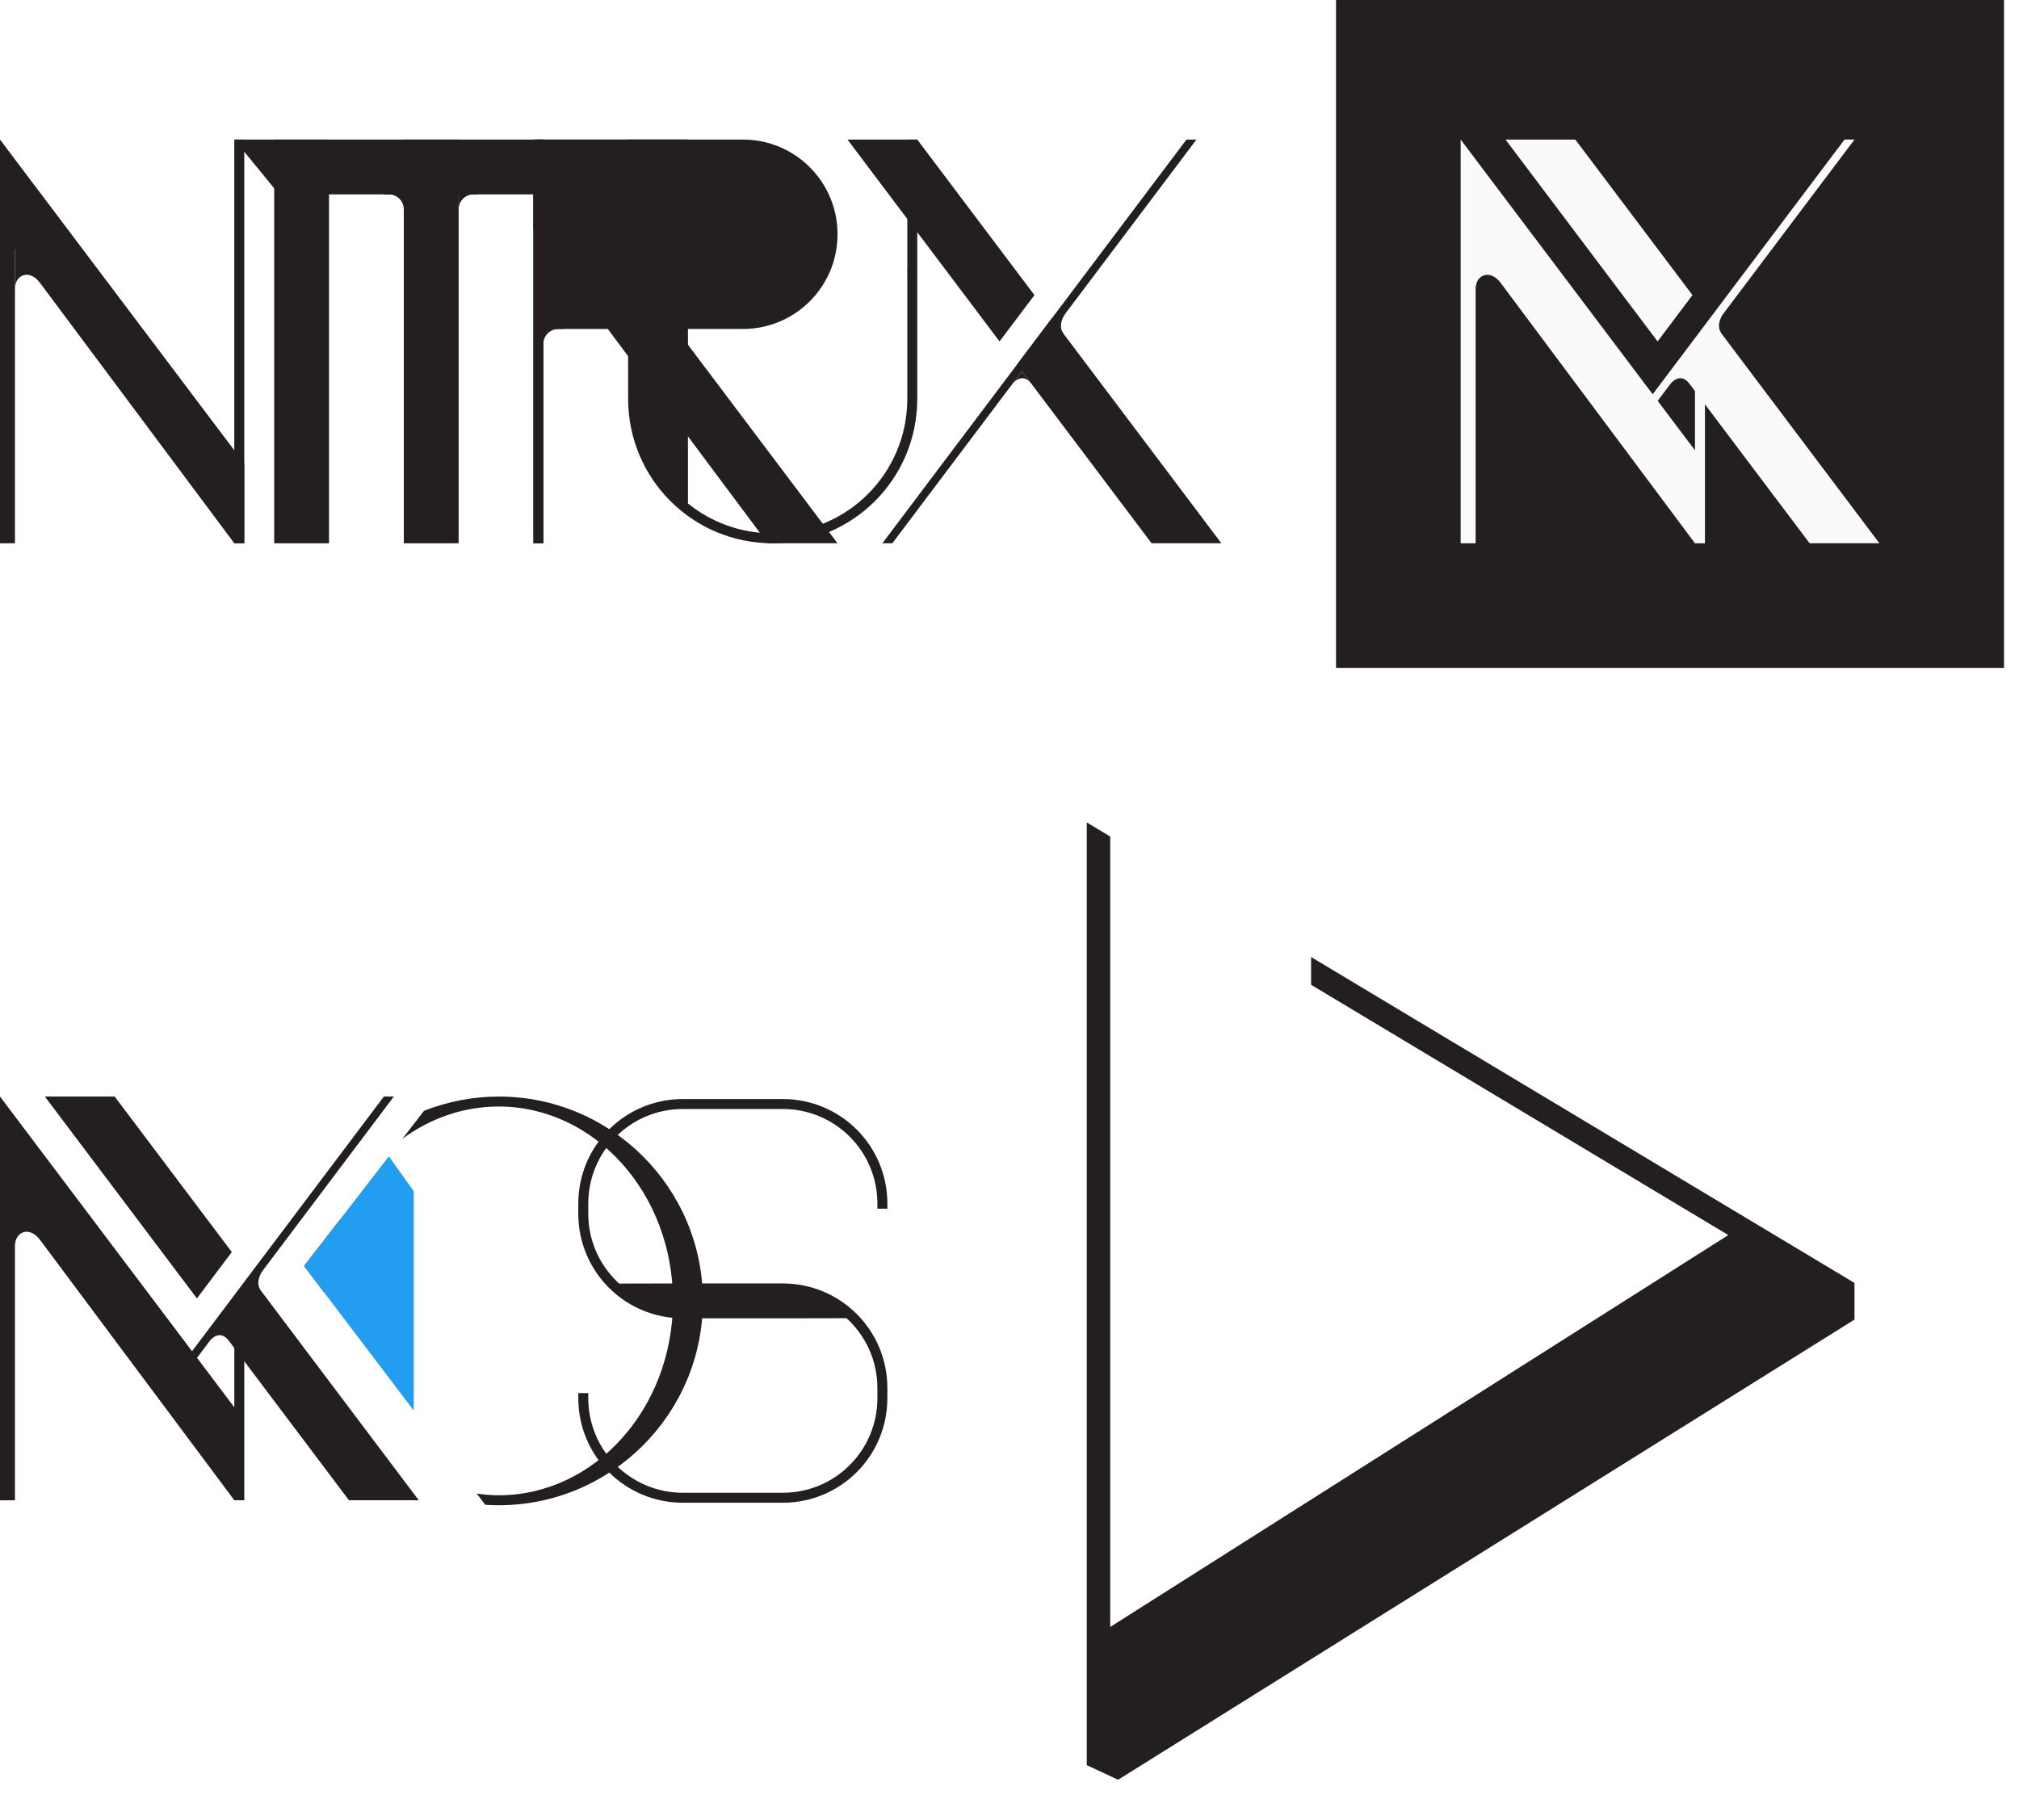
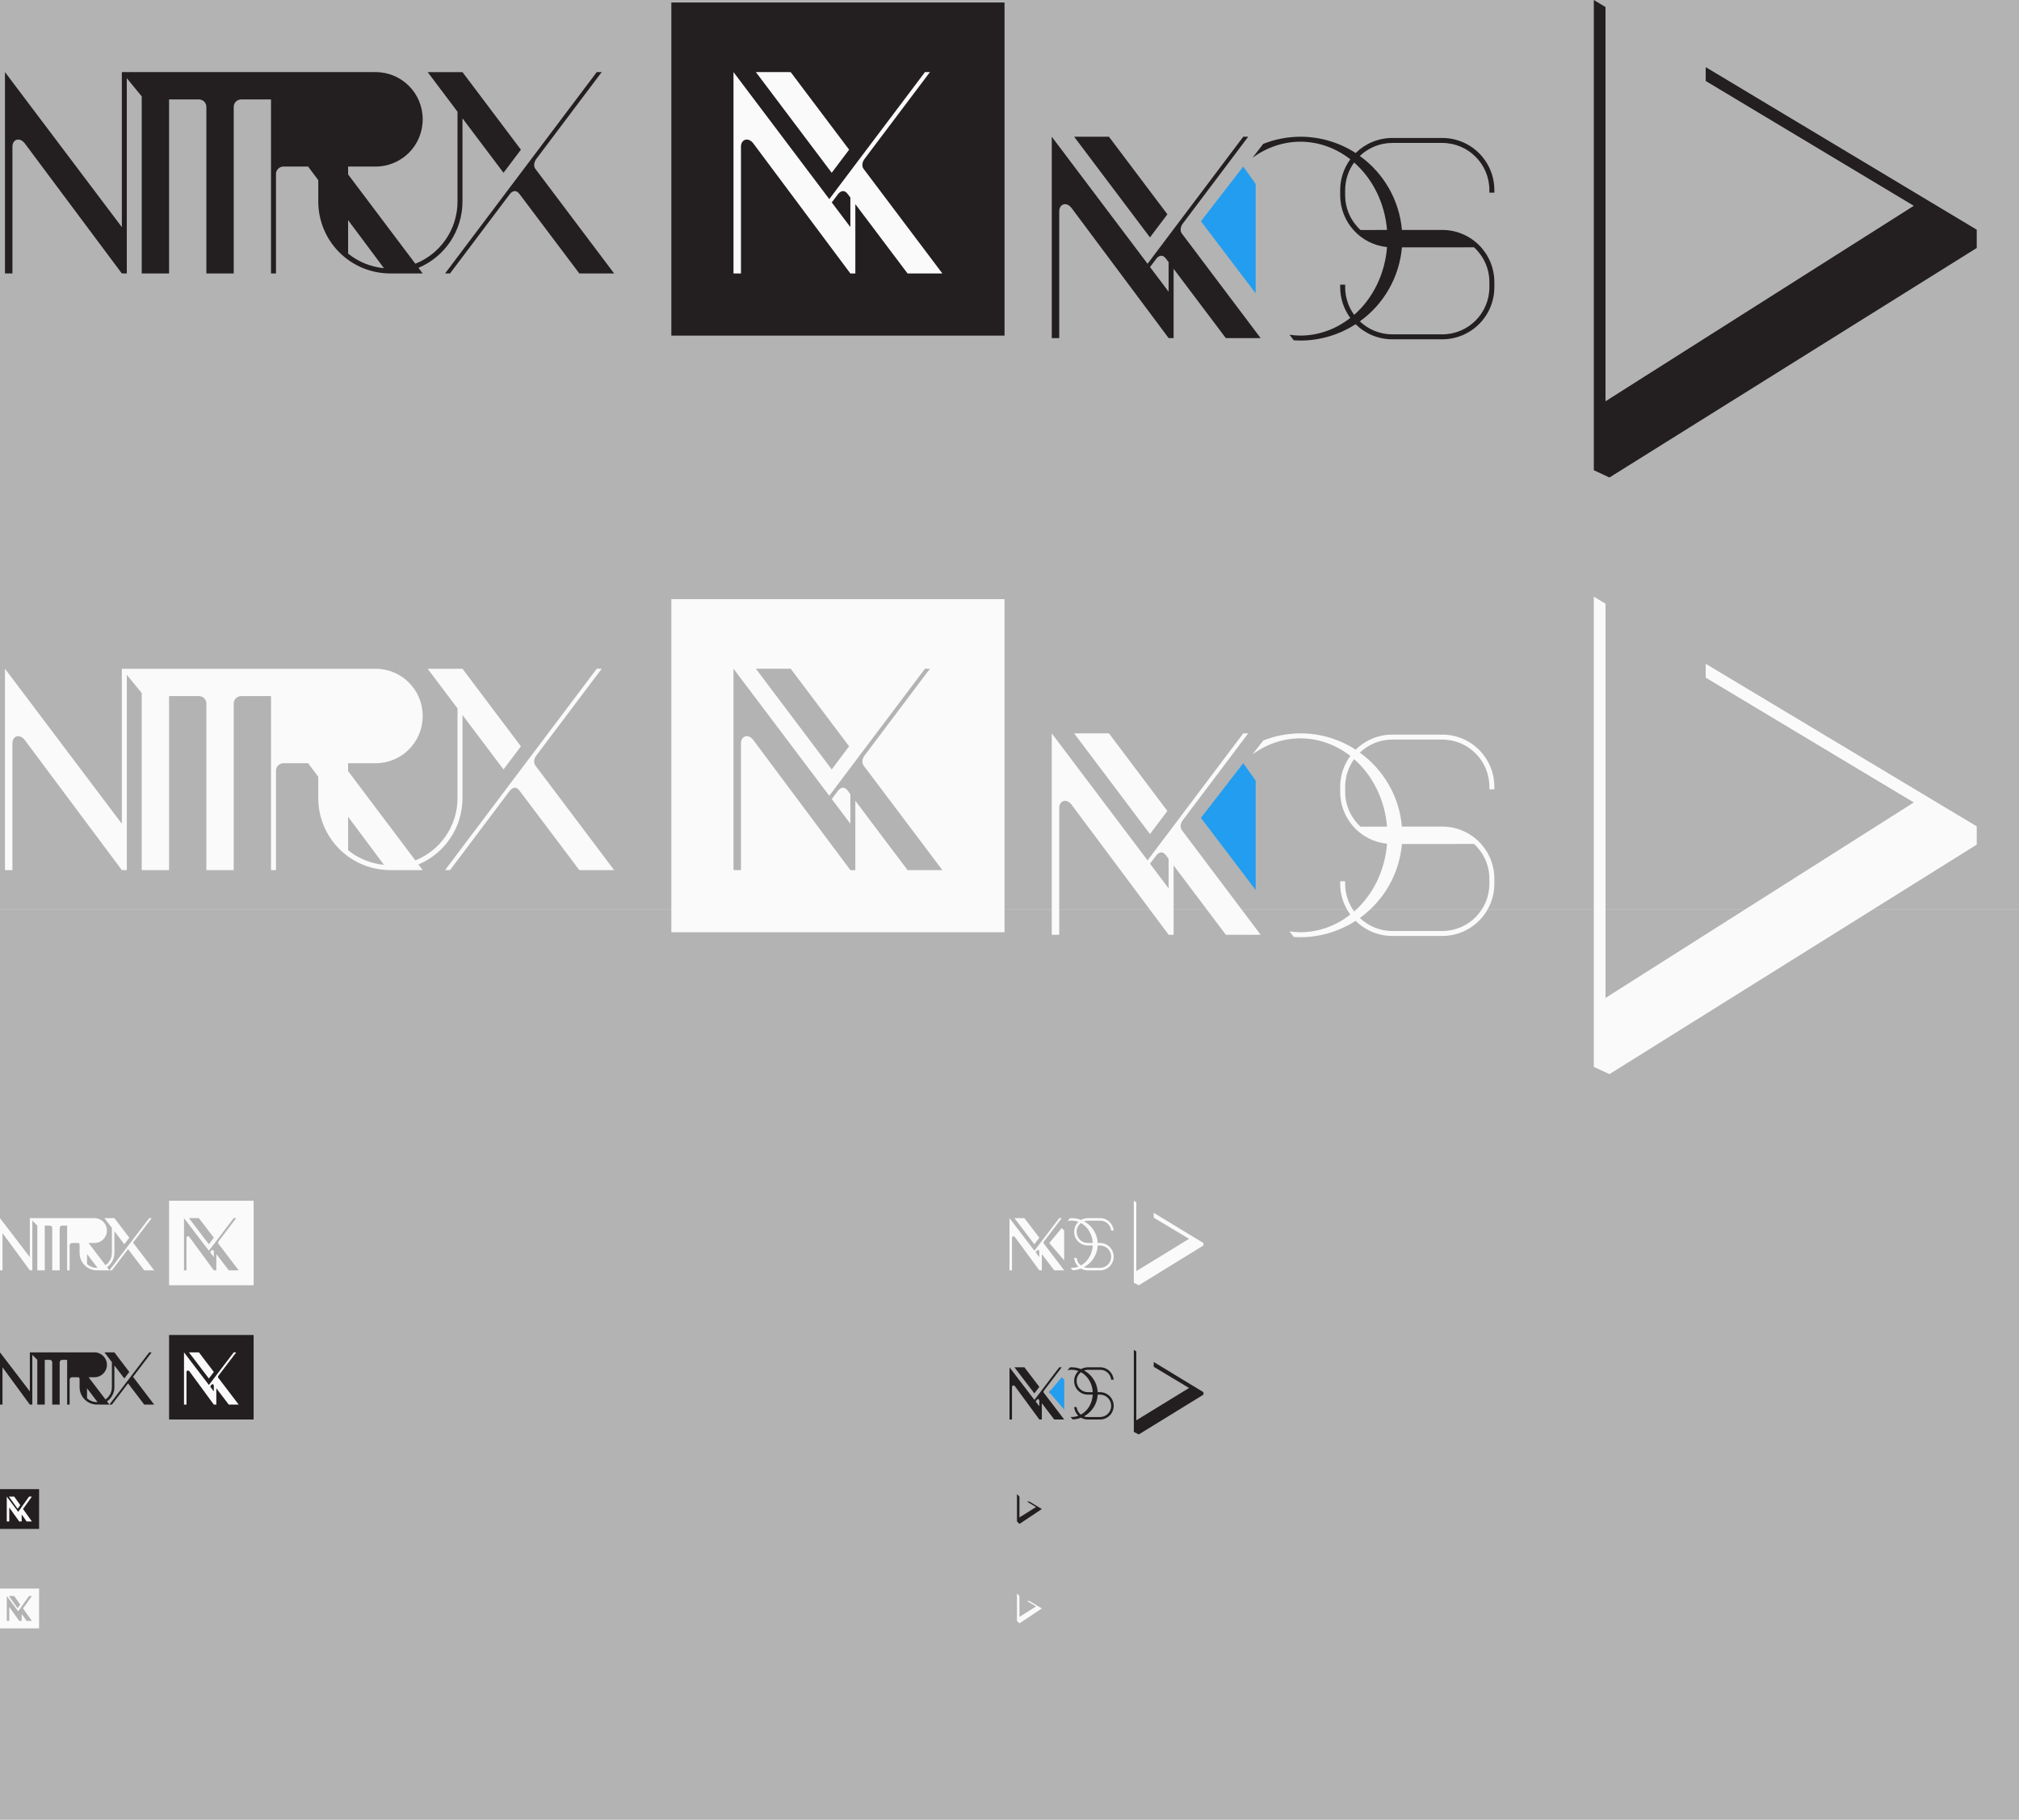
- <svg xmlns="http://www.w3.org/2000/svg" width="405" height="365" viewBox="0 0 107.156 96.573" version="1.1" id="svg8">
+ <svg xmlns="http://www.w3.org/2000/svg" width="812" height="732" viewBox="0 0 214.842 193.675" version="1.1" id="svg8">
  <defs id="defs2" />
-   <g id="layer1" transform="translate(0,-32.41665)">
-     <rect style="display:inline;opacity:1;fill:none;fill-opacity:1;stroke:none;stroke-width:0.265" id="rect4281" width="106.363" height="35.454" x="9.2464987e-09" y="32.417" />
-     <rect style="display:inline;opacity:1;fill:#231f20;fill-opacity:1;stroke:none;stroke-width:0.265" id="rect5020" width="0.794" height="20.108" x="9.2464987e-09" y="41.148" />
-     <rect style="display:inline;opacity:1;fill:#231f20;fill-opacity:1;stroke:none;stroke-width:0.265" id="rect5030" width="0.529" height="21.431" x="12.435" y="39.825" />
-     <path style="display:inline;opacity:1;fill:#231f20;fill-opacity:1;fill-rule:evenodd;stroke:none;stroke-width:0.265px;stroke-linecap:butt;stroke-linejoin:miter;stroke-opacity:1" d="M 12.435,61.256 1.3067902e-7,44.587 v -4.763 L 12.965,57.023 v 4.233 z" id="path5032" />
-     <path style="display:inline;opacity:1;fill:#231f20;fill-opacity:1;fill-rule:evenodd;stroke:none;stroke-width:0.265px;stroke-linecap:butt;stroke-linejoin:miter;stroke-opacity:1" d="m 0.794,47.762 c 0,-0.794 0.785,-1.058 1.323,-0.339 v -2.043 H 0.794 Z" id="path5038" />
-     <rect style="display:inline;opacity:1;fill:#231f20;fill-opacity:1;stroke:none;stroke-width:0.265" id="rect5062" width="2.91" height="21.431" x="14.552" y="39.825" />
-     <rect y="39.825" x="28.31" height="21.431" width="0.529" id="rect5082" style="display:inline;opacity:1;fill:#231f20;fill-opacity:1;stroke:none;stroke-width:0.265" />
-     <path style="display:inline;opacity:1;fill:#231f20;fill-opacity:1;fill-rule:evenodd;stroke:none;stroke-width:0.265px;stroke-linecap:butt;stroke-linejoin:miter;stroke-opacity:1" d="m 29.898,49.615 v 0.265 h -0.265 c -0.44,0 -0.794,0.354 -0.794,0.794 v -1.058 z" id="path5084" />
-     <rect style="display:inline;opacity:1;fill:#231f20;fill-opacity:1;stroke:none;stroke-width:0.265" id="rect5086" width="15.875" height="10.054" x="28.575" y="39.825" ry="5.018" />
-     <rect style="display:inline;opacity:1;fill:#231f20;fill-opacity:1;stroke:none;stroke-width:0.265" id="rect5088" width="7.937" height="10.054" x="28.575" y="39.825" ry="0" />
-     <path style="display:inline;opacity:1;fill:#231f20;fill-opacity:1;fill-rule:evenodd;stroke:none;stroke-width:0.265px;stroke-linecap:butt;stroke-linejoin:miter;stroke-opacity:1" d="m 40.746,61.256 3.704,-3e-5 -16.14,-21.431 v 4.763 z" id="path5094" />
-     <path style="display:inline;opacity:1;fill:#231f20;fill-opacity:1;stroke:none;stroke-width:0.265" d="m 33.337,39.825 v 7.673 3.175 2.91 c 0,4.251 3.422,7.673 7.673,7.673 4.251,0 7.673,-3.422 7.673,-7.673 v -2.91 -3.175 -7.673 h -0.529 v 6.879 h -0.007 c 0.003,0.088 0.007,0.176 0.007,0.265 v 6.615 c 0,3.958 -3.186,7.144 -7.144,7.144 -1.708,0 -3.271,-0.594 -4.498,-1.587 v -19.315 h -2.646 z m 0.529,13.758 c 0,0.132 0.004,0.263 0.011,0.393 -0.007,-0.13 -0.011,-0.261 -0.011,-0.393 z m 0.021,0.525 c 0.006,0.088 0.013,0.177 0.023,0.265 -0.01,-0.088 -0.016,-0.176 -0.023,-0.265 z m 0.04,0.402 c 0.011,0.083 0.022,0.167 0.036,0.249 -0.014,-0.082 -0.025,-0.166 -0.036,-0.249 z m 0.061,0.392 c 0.014,0.077 0.03,0.154 0.047,0.231 -0.017,-0.076 -0.032,-0.154 -0.047,-0.231 z m 0.082,0.386 c 0.02,0.081 0.041,0.161 0.064,0.241 -0.022,-0.08 -0.044,-0.16 -0.064,-0.241 z m 0.095,0.351 c 0.03,0.102 0.063,0.202 0.098,0.302 -0.035,-0.1 -0.067,-0.2 -0.098,-0.302 z m 0.117,0.359 c 0.043,0.121 0.089,0.24 0.138,0.358 0.051,0.122 0.105,0.242 0.163,0.36 0.054,0.11 0.11,0.219 0.169,0.326 -0.059,-0.107 -0.116,-0.215 -0.169,-0.326 -0.057,-0.118 -0.112,-0.238 -0.163,-0.36 -0.049,-0.118 -0.095,-0.237 -0.138,-0.358 z m 0.519,1.128 c 0.046,0.081 0.093,0.161 0.143,0.24 -0.049,-0.079 -0.096,-0.159 -0.143,-0.24 z m 0.198,0.328 c 0.05,0.078 0.102,0.154 0.155,0.23 -0.053,-0.076 -0.104,-0.152 -0.155,-0.23 z m 0.211,0.31 c 0.056,0.078 0.114,0.155 0.174,0.23 -0.059,-0.076 -0.117,-0.152 -0.174,-0.23 z m 0.226,0.297 c 0.07,0.087 0.143,0.173 0.217,0.257 -0.074,-0.084 -0.147,-0.17 -0.217,-0.257 z m 0.236,0.279 c 0.257,0.288 0.537,0.556 0.838,0.799 -0.3,-0.243 -0.581,-0.511 -0.838,-0.799 z" id="rect5096" />
-     <rect y="39.825" x="21.431" height="21.431" width="2.91" id="rect5064" style="display:inline;opacity:1;fill:#231f20;fill-opacity:1;stroke:none;stroke-width:0.265" />
-     <path style="display:inline;opacity:1;fill:#231f20;fill-opacity:1;stroke:none;stroke-width:0.265" d="m 12.435,39.825 2.381,2.91 h 8.202 8.202 l 2.381,-2.91 H 23.019 Z" id="rect5066" />
-     <path style="display:inline;opacity:1;fill:#231f20;fill-opacity:1;fill-rule:evenodd;stroke:none;stroke-width:0.265px;stroke-linecap:butt;stroke-linejoin:miter;stroke-opacity:1" d="m 20.373,42.471 v 0.265 H 20.637 c 0.44,0 0.794,0.354 0.794,0.794 v -1.058 z" id="path5072" />
-     <path id="path5080" d="m 25.4,42.471 v 0.265 h -0.265 c -0.44,0 -0.794,0.354 -0.794,0.794 v -1.058 z" style="display:inline;opacity:1;fill:#231f20;fill-opacity:1;fill-rule:evenodd;stroke:none;stroke-width:0.265px;stroke-linecap:butt;stroke-linejoin:miter;stroke-opacity:1" />
-     <path style="display:inline;opacity:1;fill:#231f20;fill-opacity:1;fill-rule:evenodd;stroke:none;stroke-width:0.265px;stroke-linecap:butt;stroke-linejoin:miter;stroke-opacity:1" d="m 44.979,39.825 8.07,10.716 1.852,-2.459 -6.218,-8.256 z m 10.848,9.486 -1.852,2.459 7.144,9.486 h 3.704 z" id="path5130" />
-     <path style="display:inline;opacity:1;fill:#231f20;fill-opacity:1;fill-rule:evenodd;stroke:none;stroke-width:0.265px;stroke-linecap:butt;stroke-linejoin:miter;stroke-opacity:1" d="M 62.971,39.825 46.831,61.256 h 0.529 L 63.5,39.825 Z" id="path5136" />
-     <rect style="display:inline;opacity:1;fill:#231f20;fill-opacity:1;stroke:none;stroke-width:0.265" id="rect5147" width="35.454" height="35.454" x="-106.362" y="32.417" transform="scale(-1,1)" />
-     <path style="display:inline;opacity:1;fill:#fafafa;fill-opacity:1;stroke:none;stroke-width:0.265" d="m 77.523,39.825 v 1.323 3.44 16.669 h 0.794 v -13.494 c 0,-0.791 0.78,-1.056 1.318,-0.344 l 10.324,13.838 h 0.529 v -4.233 -4.763 h -0.529 v 4.061 z" id="rect5159" />
-     <path style="display:inline;opacity:1;fill:#231f20;fill-opacity:1;fill-rule:evenodd;stroke:none;stroke-width:0.265px;stroke-linecap:butt;stroke-linejoin:miter;stroke-opacity:1" d="m 56.454,50.144 c -0.363,-0.481 0.071,-1.058 0.071,-1.058 l -0.699,0.529 0.265,0.529 z" id="path5187" />
-     <path style="display:inline;opacity:1;fill:#231f20;fill-opacity:1;fill-rule:evenodd;stroke:none;stroke-width:0.265px;stroke-linecap:butt;stroke-linejoin:miter;stroke-opacity:1" d="m 54.743,52.79 c -0.503,-0.668 -1.006,0 -1.006,0 l 0.503,-0.668 z" id="path5203" />
-     <path style="display:inline;opacity:1;fill:#fafafa;fill-opacity:1;fill-rule:evenodd;stroke:none;stroke-width:0.265px;stroke-linecap:butt;stroke-linejoin:miter;stroke-opacity:1" d="m 79.904,39.825 8.07,10.716 1.852,-2.459 -6.218,-8.256 z m 17.992,0 -7.144,9.486 -1.852,2.459 -1.244,1.651 0.268,0.348 0.738,-0.98 c 0,0 0.503,-0.668 1.006,0 l 6.376,8.467 h 3.704 l -8.368,-11.113 c -0.358,-0.475 0.056,-1.038 0.068,-1.053 l 6.978,-9.266 z" id="path5205" />
-     <rect style="display:inline;opacity:1;fill:#231f20;fill-opacity:1;stroke:none;stroke-width:0.265" id="rect4493" width="0.529" height="21.431" x="28.31" y="39.825" />
-     <rect style="display:inline;opacity:1;fill:none;fill-opacity:1;stroke:none;stroke-width:0.529;stroke-linecap:round;stroke-linejoin:round;stroke-miterlimit:4;stroke-dasharray:none;stroke-dashoffset:0;stroke-opacity:1" id="rect1308" width="98.425" height="50.8" x="-2.1404228e-06" y="76.073" />
-     <path style="display:inline;opacity:1;fill:#231f20;fill-opacity:1;stroke:none;stroke-width:0.529;stroke-linecap:round;stroke-linejoin:round;stroke-miterlimit:4;stroke-dasharray:none;stroke-dashoffset:0;stroke-opacity:1" d="m 26.458,90.625 a 10.848,10.848 0 0 0 -3.953,0.757 l -1.148,1.486 a 9.26,10.319 0 0 1 5.1,-1.714 9.26,10.319 0 0 1 9.26,10.319 9.26,10.319 0 0 1 -9.26,10.319 9.26,10.319 0 0 1 -1.154,-0.09 l 0.451,0.594 a 10.848,10.848 0 0 0 0.703,0.025 10.848,10.848 0 0 0 10.848,-10.848 10.848,10.848 0 0 0 -10.848,-10.848 z m -8.381,6.488 -1.937,2.507 1.078,1.421 a 9.26,10.319 0 0 1 0.859,-3.928 z" id="path1110" />
-     <path style="display:inline;opacity:1;fill:#231f20;fill-opacity:1;stroke:none;stroke-width:0.265" d="m 0,90.625 v 1.323 3.44 16.669 H 0.794 V 98.562 c 0,-0.791 0.78,-1.056 1.318,-0.344 l 10.324,13.838 h 0.529 v -4.233 -4.763 h -0.529 v 4.061 z" id="path1083" />
-     <path style="display:inline;opacity:1;fill:#231f20;fill-opacity:1;fill-rule:evenodd;stroke:none;stroke-width:0.265px;stroke-linecap:butt;stroke-linejoin:miter;stroke-opacity:1" d="M 2.381,90.625 10.451,101.341 12.303,98.881 6.085,90.625 Z m 17.992,0 -7.144,9.486 -1.852,2.459 -1.244,1.651 0.268,0.348 0.738,-0.98 c 0,0 0.503,-0.668 1.006,0 l 6.376,8.467 h 3.704 l -8.368,-11.113 c -0.358,-0.475 0.056,-1.038 0.068,-1.053 l 6.978,-9.266 z" id="path1085" />
-     <path id="path1089" d="m 21.96,107.294 -5.821,-7.673 4.498,-5.821 1.323,1.852 z" style="display:inline;opacity:1;fill:#229df0;fill-opacity:1;fill-rule:evenodd;stroke:none;stroke-width:0.265px;stroke-linecap:butt;stroke-linejoin:miter;stroke-opacity:1" />
-     <path style="display:inline;opacity:1;fill:#231f20;fill-opacity:1;stroke:none;stroke-width:0.265" d="m 36.248,90.757 c -3.078,0 -5.556,2.478 -5.556,5.556 v 0.529 c 0,3.078 2.478,5.556 5.556,5.556 h 5.292 c 0.087,0 3.213,-0.003 3.389,-0.007 1.005,0.918 1.638,2.236 1.638,3.711 v 0.529 c 0,2.785 -2.242,5.027 -5.027,5.027 h -5.292 c -2.785,0 -5.027,-2.242 -5.027,-5.027 v -0.265 h -0.529 v 0.265 c 0,3.078 2.478,5.556 5.556,5.556 h 5.292 c 3.078,0 5.556,-2.478 5.556,-5.556 v -0.529 c 0,-3.078 -2.478,-5.556 -5.556,-5.556 h -5.292 c -0.087,0 -3.213,0.003 -3.389,0.007 -1.005,-0.918 -1.638,-2.236 -1.638,-3.711 v -0.529 c 0,-2.785 2.242,-5.027 5.027,-5.027 h 5.292 c 2.785,0 5.027,2.242 5.027,5.027 v 0.265 h 0.529 v -0.265 c 0,-3.078 -2.478,-5.556 -5.556,-5.556 z" id="rect4297-4" />
-     <path style="display:inline;opacity:1;fill:#231f20;fill-opacity:1;fill-rule:evenodd;stroke:none;stroke-width:0.132px;stroke-linecap:butt;stroke-linejoin:miter;stroke-opacity:1" d="m 57.679,76.073 v 50.043 l 1.616,0.757 h 0.078 l 39.052,-24.408 v -0.516 -1.427 -0.002 L 69.585,83.218 v 1.474 L 91.728,97.978 58.924,118.781 V 76.822 Z" id="path1233" />
+   <g id="layer1" transform="translate(0,-32.15205)">
+     <rect id="rect4717" width="107.421" height="96.838" x="0" y="128.99" style="fill:#b3b3b3;stroke-width:0.265" />
+     <rect style="fill:#b3b3b3;fill-opacity:1;stroke-width:0.265" y="128.99" x="107.421" height="96.838" width="107.421" id="rect4719" />
+     <rect style="fill:#b3b3b3;stroke-width:0.265" y="32.152" x="0" height="96.838" width="107.421" id="rect47" />
+     <rect style="display:inline;opacity:1;fill:none;fill-opacity:1;stroke:none;stroke-width:0.265" id="rect4281" width="106.363" height="35.454" x="0.529" y="32.417" />
+     <path style="display:inline;opacity:1;fill:#231f20;fill-opacity:1;stroke:none;stroke-width:0.265" d="m 0.529,39.825 v 1.323 3.44 16.669 H 1.323 v -13.494 c 0,-0.791 0.78,-1.056 1.318,-0.344 L 12.965,61.256 H 13.494 V 57.023 40.472 l 1.587,1.94 v 18.844 h 2.91 V 42.735 h 3.175 c 0.44,0 0.794,0.354 0.794,0.794 v 17.727 h 2.91 V 43.529 c 0,-0.44 0.354,-0.794 0.794,-0.794 h 3.175 v 1.852 16.669 h 0.529 V 50.673 c 0,-0.44 0.354,-0.794 0.794,-0.794 h 2.625 l 1.08,1.447 v 2.257 c 0,4.16 3.279,7.525 7.403,7.666 l 0.005,0.007 h 3.704 L 44.528,60.657 c 2.758,-1.161 4.685,-3.884 4.685,-7.073 v -2.91 -3.175 -2.754 l 4.366,5.797 1.852,-2.459 -6.218,-8.256 h -3.704 l 3.175,4.216 v 2.663 h -0.007 c 0.003,0.088 0.007,0.176 0.007,0.265 v 6.615 c 0,3.017 -1.852,5.584 -4.486,6.635 L 37.042,50.716 v -0.837 h 2.919 c 2.78,0 5.018,-2.238 5.018,-5.018 v -0.018 c 0,-2.78 -2.238,-5.018 -5.018,-5.018 H 34.131 29.369 29.104 24.871 23.548 12.965 v 16.496 z m 62.971,0 -7.144,9.486 -1.852,2.459 -7.144,9.486 h 0.529 l 6.376,-8.467 c 0,0 0.503,-0.668 1.006,0 l 6.376,8.467 h 3.704 l -8.368,-11.113 c -0.363,-0.481 0.071,-1.058 0.071,-1.058 l 6.974,-9.26 z m -26.458,15.757 3.814,5.112 c -1.44,-0.136 -2.753,-0.695 -3.814,-1.554 z" id="rect5020" />
+     <rect id="rect45" width="107.421" height="96.838" x="107.421" y="32.152" style="fill:#b3b3b3;fill-opacity:1;stroke-width:0.265" />
+     <rect style="display:inline;opacity:1;fill:none;fill-opacity:1;stroke:none;stroke-width:0.529;stroke-linecap:round;stroke-linejoin:round;stroke-miterlimit:4;stroke-dasharray:none;stroke-dashoffset:0;stroke-opacity:1" id="rect1308" width="98.425" height="50.8" x="111.654" y="32.152" />
+     <path style="display:inline;opacity:1;fill:#231f20;fill-opacity:1;stroke:none;stroke-width:0.529;stroke-linecap:round;stroke-linejoin:round;stroke-miterlimit:4;stroke-dasharray:none;stroke-dashoffset:0;stroke-opacity:1" d="m 111.919,46.704 v 1.323 3.44 16.669 h 0.794 v -13.494 c 0,-0.791 0.78,-1.056 1.318,-0.344 l 10.324,13.838 h 0.529 V 63.902 60.758 l 5.556,7.378 h 3.704 l -8.368,-11.112 c -0.358,-0.475 0.056,-1.038 0.068,-1.053 l 6.978,-9.266 h -0.529 l -7.144,9.486 -1.852,2.459 -1.185,1.574 z m 2.381,0 8.07,10.716 1.852,-2.459 -6.218,-8.256 z m 24.077,0 a 10.848,10.848 0 0 0 -3.953,0.757 l -1.148,1.486 a 9.26,10.319 0 0 1 5.1,-1.714 9.26,10.319 0 0 1 5.311,1.872 c -0.675,0.92 -1.078,2.053 -1.078,3.287 v 0.529 c 0,2.886 2.178,5.244 4.987,5.528 a 9.26,10.319 0 0 1 -3.499,7.213 c -0.601,-0.828 -0.959,-1.846 -0.959,-2.952 v -0.265 h -0.529 v 0.265 c 0,1.231 0.401,2.362 1.074,3.281 a 9.26,10.319 0 0 1 -5.307,1.878 9.26,10.319 0 0 1 -1.154,-0.09 l 0.451,0.594 a 10.848,10.848 0 0 0 0.703,0.025 10.848,10.848 0 0 0 5.874,-1.741 c 1.003,0.995 2.385,1.608 3.916,1.608 h 5.292 c 3.078,0 5.556,-2.478 5.556,-5.556 v -0.529 c 0,-3.078 -2.478,-5.556 -5.556,-5.556 h -4.28 a 10.848,10.848 0 0 0 -4.48,-7.872 c 0.901,-0.859 2.119,-1.388 3.468,-1.388 h 5.292 c 2.785,0 5.027,2.242 5.027,5.027 v 0.265 h 0.529 v -0.265 c 0,-3.078 -2.478,-5.556 -5.556,-5.556 h -5.292 c -1.527,0 -2.906,0.611 -3.908,1.602 a 10.848,10.848 0 0 0 -5.881,-1.734 z m 5.716,2.745 a 9.26,10.319 0 0 1 3.5,7.178 c -0.784,8e-4 -2.669,0.003 -2.816,0.006 -1.005,-0.918 -1.638,-2.236 -1.638,-3.711 v -0.529 c 0,-1.103 0.356,-2.117 0.953,-2.944 z m -14.097,3.744 -1.937,2.507 1.078,1.421 a 9.26,10.319 0 0 1 0.859,-3.928 z m 26.852,5.278 c 1.005,0.918 1.638,2.236 1.638,3.711 v 0.529 c 0,2.785 -2.242,5.027 -5.027,5.027 h -5.292 c -1.347,0 -2.564,-0.528 -3.465,-1.384 a 10.848,10.848 0 0 0 4.477,-7.875 h 4.28 c 0.087,0 3.213,-0.003 3.389,-0.007 z m -33.241,0.902 c 0.142,0.009 0.299,0.087 0.456,0.296 l 0.291,0.387 V 63.2 l -1.979,-2.625 0.683,-0.906 c 0,0 0.237,-0.316 0.549,-0.296 z" id="path1110" />
+     <path id="path1089" d="m 133.615,63.373 -5.821,-7.673 4.498,-5.821 1.323,1.852 z" style="display:inline;opacity:1;fill:#229df0;fill-opacity:1;fill-rule:evenodd;stroke:none;stroke-width:0.265px;stroke-linecap:butt;stroke-linejoin:miter;stroke-opacity:1" />
+     <path style="display:inline;opacity:1;fill:#231f20;fill-opacity:1;fill-rule:evenodd;stroke:none;stroke-width:0.132px;stroke-linecap:butt;stroke-linejoin:miter;stroke-opacity:1" d="m 169.598,32.152 v 50.043 l 1.616,0.757 h 0.078 l 39.052,-24.408 v -0.516 -1.427 -0.002 l -28.84,-17.302 v 1.474 l 22.143,13.285 -32.804,20.803 V 32.902 Z" id="path1233" />
+     <rect style="display:inline;opacity:1;fill:#231f20;fill-opacity:1;stroke:none;stroke-width:0.265" id="rect5147" width="35.454" height="35.454" x="-106.892" y="32.417" transform="scale(-1,1)" />
+     <path style="display:inline;opacity:1;fill:#fafafa;fill-opacity:1;stroke:none;stroke-width:0.265" d="m 78.052,39.825 v 1.323 3.44 16.669 h 0.794 v -13.494 c 0,-0.791 0.78,-1.056 1.318,-0.344 l 10.324,13.838 h 0.529 V 57.023 53.878 l 5.556,7.378 h 3.704 l -8.368,-11.113 c -0.358,-0.475 0.056,-1.038 0.068,-1.053 l 6.978,-9.266 h -0.529 l -7.144,9.486 -1.852,2.459 -1.185,1.574 z m 2.381,0 8.07,10.716 1.852,-2.459 -6.218,-8.256 z m 9.307,12.668 c 0.142,0.009 0.299,0.087 0.456,0.296 l 0.291,0.387 v 3.145 l -1.979,-2.625 0.683,-0.906 c 0,0 0.237,-0.316 0.549,-0.296 z" id="rect5159" />
+     <rect style="display:inline;opacity:1;fill:#231f20;fill-opacity:1;stroke:none;stroke-width:0.265" id="rect5147-1" width="8.996" height="8.996" x="17.992" y="174.233" />
+     <path style="display:inline;opacity:1;fill:#fafafa;fill-opacity:1;stroke:none;stroke-width:0.265" d="m 19.579,176.085 v 0.265 0.529 4.763 h 0.265 v -3.44 c 0,-0.189 0.177,-0.255 0.31,-0.106 l 2.6,3.546 h 0.265 v -1.058 -0.678 l 1.323,1.736 H 25.4 l -2.17,-2.848 c -0.044,-0.055 -0.044,-0.144 0.021,-0.235 l 1.884,-2.473 h -0.265 l -1.852,2.431 -0.529,0.695 -0.26,0.341 z m 0.529,0 2.117,2.778 0.529,-0.695 -1.587,-2.084 z m 2.48,3.383 c 0.09,-0.007 0.166,0.066 0.166,0.189 v 0.58 l -0.392,-0.512 0.189,-0.248 c 0.012,-0.004 0.025,-0.008 0.037,-0.009 z" id="rect5159-2" />
+     <path style="display:inline;opacity:1;fill:#231f20;fill-opacity:1;stroke:none;stroke-width:0.529;stroke-linecap:round;stroke-linejoin:round;stroke-miterlimit:4;stroke-dasharray:none;stroke-dashoffset:0;stroke-opacity:1" d="m 0,176.085 v 0.265 0.529 4.763 h 0.265 v -3.969 L 3.175,181.642 h 0.265 v -1.058 -4.233 L 3.969,176.879 v 4.763 h 0.794 v -4.763 h 0.529 c 0.147,0 0.265,0.118 0.265,0.265 v 4.498 h 0.794 v -4.498 c 0,-0.147 0.118,-0.265 0.265,-0.265 h 0.529 v 1.587 0.529 2.646 h 0.265 v -2.646 c 0,-0.147 0.118,-0.265 0.265,-0.265 h 0.693 l 0.101,0.132 v 0.926 c 0,1.026 0.826,1.852 1.852,1.852 0.085,0 0.168,-0.008 0.25,-0.019 l 0.014,0.019 h 1.058 l -0.257,-0.337 c 0.476,-0.335 0.786,-0.887 0.786,-1.515 v -2.315 l 1.058,1.389 0.529,-0.695 -1.587,-2.084 H 11.113 l 0.794,1.042 v 0.017 2.646 c 0,0.542 -0.269,1.018 -0.682,1.304 l -1.8,-2.363 h 0.63 c 0.733,0 1.323,-0.59 1.323,-1.323 0,-0.733 -0.59,-1.323 -1.323,-1.323 H 9.26 7.408 7.144 6.35 5.556 4.762 3.969 3.175 v 4.152 z m 11.642,5.556 h 0.265 l 1.72,-2.257 1.72,2.257 h 1.058 l -2.249,-2.952 1.984,-2.604 H 15.875 l -1.852,2.431 -0.529,0.695 z m -2.381,-1.736 1.119,1.469 c -0.02,7.6e-4 -0.04,0.003 -0.06,0.003 -0.408,0 -0.778,-0.154 -1.058,-0.405 z" id="rect4581" />
+     <path style="display:inline;opacity:1;fill:#fafafa;fill-opacity:1;stroke:none;stroke-width:0.265" d="m 17.992,159.946 v 8.996 h 8.996 v -8.996 z m 1.587,1.852 2.65,3.466 0.26,-0.341 0.529,-0.695 1.852,-2.431 h 0.265 l -1.884,2.473 c -0.065,0.091 -0.065,0.179 -0.021,0.235 l 2.17,2.848 h -1.058 l -1.323,-1.736 v 0.678 1.058 h -0.265 l -2.6,-3.546 c -0.133,-0.149 -0.31,-0.082 -0.31,0.106 v 3.44 h -0.265 v -4.763 -0.529 z m 0.529,0 h 1.058 l 1.587,2.084 -0.529,0.695 z m 2.48,3.383 c -0.012,9e-4 -0.025,0.005 -0.037,0.009 l -0.189,0.248 0.392,0.512 v -0.58 c 0,-0.124 -0.076,-0.196 -0.166,-0.189 z" id="rect4765" />
+     <path style="display:inline;opacity:1;fill:#fafafa;fill-opacity:1;stroke:none;stroke-width:0.529;stroke-linecap:round;stroke-linejoin:round;stroke-miterlimit:4;stroke-dasharray:none;stroke-dashoffset:0;stroke-opacity:1" d="m 0,161.798 v 0.265 0.529 4.763 h 0.265 v -3.969 L 3.175,167.354 h 0.265 v -1.058 -4.233 l 0.529,0.529 v 4.763 h 0.794 v -4.763 h 0.529 c 0.147,0 0.265,0.118 0.265,0.265 v 4.498 h 0.794 v -4.498 c 0,-0.147 0.118,-0.265 0.265,-0.265 h 0.529 v 1.587 0.529 2.646 h 0.265 v -2.646 c 0,-0.147 0.118,-0.265 0.265,-0.265 h 0.693 l 0.101,0.132 v 0.926 c 0,1.026 0.826,1.852 1.852,1.852 0.085,0 0.168,-0.008 0.25,-0.019 l 0.014,0.019 h 1.058 l -0.257,-0.337 c 0.476,-0.335 0.786,-0.887 0.786,-1.515 V 163.187 l 1.058,1.389 0.529,-0.695 -1.587,-2.084 H 11.113 l 0.794,1.042 v 0.017 2.646 c 0,0.542 -0.269,1.018 -0.682,1.304 l -1.8,-2.363 h 0.63 c 0.733,0 1.323,-0.59 1.323,-1.323 0,-0.733 -0.59,-1.323 -1.323,-1.323 H 9.26 7.408 7.144 6.35 5.556 4.762 3.969 3.175 v 4.152 z m 11.642,5.556 h 0.265 l 1.72,-2.257 1.72,2.257 h 1.058 l -2.249,-2.952 1.984,-2.604 H 15.875 l -1.852,2.431 -0.529,0.695 z m -2.381,-1.736 1.119,1.469 c -0.02,7.6e-4 -0.04,0.003 -0.06,0.003 -0.408,0 -0.778,-0.154 -1.058,-0.405 z" id="rect4785" />
+     <path style="display:inline;opacity:1;fill:#fafafa;fill-opacity:1;fill-rule:evenodd;stroke:none;stroke-width:0.265px;stroke-linecap:butt;stroke-linejoin:miter;stroke-opacity:1" d="m 120.65,159.946 v 0.529 7.127 0.017 1.058 l 0.529,0.265 6.879,-4.233 v -0.265 l -1.133,-0.688 -4.158,-2.525 v 0.514 l 3.759,2.255 -5.612,3.439 v -6.806 -0.159 -0.368 z m -13.229,1.852 v 0.265 0.529 4.763 h 0.265 v -3.44 c 0,-0.189 0.177,-0.255 0.31,-0.106 l 2.6,3.546 h 0.265 v -1.058 -0.678 l 1.323,1.736 h 1.058 l -2.17,-2.848 c -0.044,-0.055 -0.044,-0.144 0.021,-0.235 l 1.884,-2.473 h -0.265 l -1.852,2.431 -0.529,0.695 -0.26,0.341 z m 0.529,0 2.117,2.778 0.529,-0.695 -1.587,-2.084 z m 6.085,0 a 2.778,2.778 0 0 0 -0.184,0.009 l -0.255,0.306 a 2.249,2.514 0 0 1 0.439,-0.051 2.249,2.514 0 0 1 0.719,0.134 c -0.28,0.265 -0.454,0.639 -0.454,1.056 0,0.806 0.649,1.455 1.455,1.455 h 0.105 0.418 a 2.249,2.514 0 0 1 -1.265,2.129 c -0.243,-0.193 -0.411,-0.478 -0.449,-0.806 H 114.3 c 0.034,0.364 0.198,0.689 0.445,0.927 a 2.249,2.514 0 0 1 -0.71,0.132 2.249,2.514 0 0 1 -0.119,-0.007 l 0.228,0.266 a 2.778,2.778 0 0 0 0.883,-0.183 c 0.207,0.118 0.444,0.189 0.702,0.189 h 1.323 c 0.806,0 1.455,-0.649 1.455,-1.455 0,-0.806 -0.649,-1.455 -1.455,-1.455 h -0.105 -0.139 a 2.778,2.778 0 0 0 -1.45,-2.308 c 0.125,-0.044 0.257,-0.073 0.398,-0.073 h 1.323 c 0.613,0 1.095,0.465 1.164,1.058 h 0.265 c -0.07,-0.74 -0.669,-1.323 -1.428,-1.323 h -1.323 c -0.261,0 -0.504,0.069 -0.716,0.188 a 2.778,2.778 0 0 0 -1.004,-0.188 z m 0.986,0.522 a 2.249,2.514 0 0 1 1.259,2.123 h -0.42 -0.105 c -0.66,0 -1.191,-0.531 -1.191,-1.191 0,-0.381 0.18,-0.715 0.457,-0.933 z m -2.044,0.536 -1.323,1.587 1.587,1.852 v -3.175 z m 3.831,1.852 h 0.138 0.105 c 0.66,0 1.191,0.531 1.191,1.191 0,0.66 -0.531,1.191 -1.191,1.191 h -1.323 c -0.137,0 -0.266,-0.026 -0.387,-0.069 a 2.778,2.778 0 0 0 1.467,-2.313 z m -6.378,0.472 c 0.09,-0.007 0.166,0.066 0.166,0.189 v 0.58 l -0.392,-0.512 0.189,-0.248 c 0.012,-0.004 0.025,-0.008 0.037,-0.009 z" id="path1474" />
+     <path id="path4820" d="m 120.65,175.821 v 0.529 7.127 0.017 1.058 l 0.529,0.265 6.879,-4.233 v -0.265 l -1.133,-0.688 -4.158,-2.525 v 0.514 l 3.759,2.255 -5.612,3.439 v -6.806 -0.159 -0.368 z" style="display:inline;opacity:1;fill:#231f20;fill-opacity:1;fill-rule:evenodd;stroke:none;stroke-width:0.265px;stroke-linecap:butt;stroke-linejoin:miter;stroke-opacity:1" />
+     <path style="display:inline;opacity:1;fill:#231f20;fill-opacity:1;stroke:none;stroke-width:0.265" d="m 107.421,177.673 v 0.265 0.529 4.763 h 0.265 v -3.44 c 0,-0.189 0.177,-0.255 0.31,-0.106 l 2.6,3.546 h 0.265 v -1.058 -0.678 l 1.323,1.736 h 1.058 l -2.17,-2.848 c -0.044,-0.055 -0.044,-0.144 0.021,-0.235 l 1.884,-2.473 h -0.265 l -1.852,2.431 -0.529,0.695 -0.26,0.341 z m 0.529,0 2.117,2.778 0.529,-0.695 -1.587,-2.084 z m 6.085,0 a 2.778,2.778 0 0 0 -0.184,0.009 l -0.255,0.306 a 2.249,2.514 0 0 1 0.439,-0.051 2.249,2.514 0 0 1 0.719,0.134 c -0.28,0.265 -0.454,0.639 -0.454,1.056 0,0.806 0.649,1.455 1.455,1.455 h 0.105 0.418 a 2.249,2.514 0 0 1 -1.265,2.129 c -0.243,-0.193 -0.411,-0.478 -0.449,-0.806 H 114.3 c 0.034,0.364 0.198,0.689 0.445,0.927 a 2.249,2.514 0 0 1 -0.71,0.132 2.249,2.514 0 0 1 -0.119,-0.007 l 0.228,0.266 a 2.778,2.778 0 0 0 0.883,-0.183 c 0.207,0.118 0.444,0.189 0.702,0.189 h 1.323 c 0.806,0 1.455,-0.649 1.455,-1.455 0,-0.806 -0.649,-1.455 -1.455,-1.455 h -0.105 -0.139 a 2.778,2.778 0 0 0 -1.45,-2.308 c 0.125,-0.044 0.257,-0.073 0.398,-0.073 h 1.323 c 0.613,0 1.095,0.465 1.164,1.058 h 0.265 c -0.07,-0.74 -0.669,-1.323 -1.428,-1.323 h -1.323 c -0.261,0 -0.504,0.069 -0.716,0.188 a 2.778,2.778 0 0 0 -1.004,-0.188 z m 0.986,0.522 a 2.249,2.514 0 0 1 1.259,2.123 h -0.42 -0.105 c -0.66,0 -1.191,-0.531 -1.191,-1.191 0,-0.381 0.18,-0.715 0.457,-0.933 z m -3.215,1.94 -0.152,0.183 0.133,0.155 a 2.249,2.514 0 0 1 -5.3e-4,-0.023 2.249,2.514 0 0 1 0.02,-0.315 z m 5.001,0.448 h 0.138 0.105 c 0.66,0 1.191,0.531 1.191,1.191 0,0.66 -0.531,1.191 -1.191,1.191 h -1.323 c -0.137,0 -0.266,-0.026 -0.387,-0.069 a 2.778,2.778 0 0 0 1.467,-2.313 z m -6.378,0.472 c 0.09,-0.007 0.166,0.066 0.166,0.189 v 0.58 l -0.392,-0.512 0.189,-0.248 c 0.012,-0.004 0.025,-0.008 0.037,-0.009 z" id="path4822" />
+     <path id="path4844" d="m 113.242,182.171 -1.587,-1.852 1.323,-1.588 0.265,0.265 z" style="display:inline;opacity:1;fill:#229df0;fill-opacity:1;fill-rule:evenodd;stroke:none;stroke-width:0.265px;stroke-linecap:butt;stroke-linejoin:miter;stroke-opacity:1" />
+     <rect style="display:inline;opacity:1;fill:#231f20;fill-opacity:1;stroke:none;stroke-width:0.265" id="rect5147-0" width="4.233" height="4.233" x="-4.159" y="190.64" transform="scale(-1,1)" />
+     <path style="display:inline;opacity:1;fill:#fafafa;fill-opacity:1;fill-rule:evenodd;stroke:none;stroke-width:0.265px;stroke-linecap:butt;stroke-linejoin:miter;stroke-opacity:1" d="m 0.72,191.433 v 0.794 1.852 h 0.265 v -1.482 l 1.058,1.482 h 0.265 v -0.529 -0.211 l 0.338,0.474 5.3e-4,0.002 0.179,0.265 h 0.011 0.265 0.291 c -0.316,-0.441 -0.629,-0.884 -0.942,-1.327 l 0.375,-0.526 0.567,-0.794 h -0.302 c -0.383,0.542 -0.768,1.082 -1.152,1.623 z m 0.227,0 0.567,0.794 0.362,0.507 c 0.093,-0.132 0.188,-0.263 0.281,-0.395 -0.214,-0.302 -0.429,-0.603 -0.643,-0.905 z" id="path4963" />
+     <rect transform="scale(-1,1)" y="190.638" x="-111.654" height="4.233" width="4.233" id="rect4791" style="display:inline;opacity:1;fill:none;fill-opacity:1;stroke:none;stroke-width:0.265" />
+     <path style="display:inline;opacity:1;fill:#231f20;fill-opacity:1;stroke:none;stroke-width:0.265px;stroke-linecap:butt;stroke-linejoin:miter;stroke-opacity:1" d="m 108.215,191.167 v 2.646 0.265 l 0.265,0.265 2.381,-1.587 -1.323,-0.794 h -0.265 l 0.972,0.583 -1.766,1.104 v -2.216 z" id="path4810" />
+     <rect y="95.917" x="0.529" height="35.454" width="106.363" id="rect192" style="display:inline;opacity:1;fill:none;fill-opacity:1;stroke:none;stroke-width:0.265" />
+     <path id="path194" d="m 0.529,103.325 v 1.323 3.44 16.669 H 1.323 v -13.494 c 0,-0.791 0.78,-1.056 1.318,-0.344 l 10.324,13.838 h 0.529 v -4.233 -16.551 l 1.587,1.94 v 18.844 h 2.91 v -18.521 h 3.175 c 0.44,0 0.794,0.354 0.794,0.794 v 17.727 h 2.91 v -17.727 c 0,-0.44 0.354,-0.794 0.794,-0.794 h 3.175 v 1.852 16.669 h 0.529 v -10.583 c 0,-0.44 0.354,-0.794 0.794,-0.794 h 2.625 l 1.08,1.447 v 2.257 c 0,4.16 3.279,7.525 7.403,7.666 l 0.005,0.007 h 3.704 l -0.452,-0.599 c 2.758,-1.161 4.685,-3.884 4.685,-7.073 v -2.91 -3.175 -2.754 l 4.366,5.797 1.852,-2.459 -6.218,-8.256 h -3.704 l 3.175,4.216 v 2.663 h -0.007 c 0.003,0.088 0.007,0.176 0.007,0.265 v 6.615 c 0,3.017 -1.852,5.584 -4.486,6.635 l -7.156,-9.502 v -0.837 h 2.919 c 2.78,0 5.018,-2.238 5.018,-5.018 v -0.018 c 0,-2.78 -2.238,-5.018 -5.018,-5.018 H 34.131 29.369 29.104 24.871 23.548 12.965 v 16.496 z m 62.971,0 -7.144,9.486 -1.852,2.459 -7.144,9.486 h 0.529 l 6.376,-8.467 c 0,0 0.503,-0.668 1.006,0 l 6.376,8.467 h 3.704 l -8.368,-11.113 c -0.363,-0.481 0.071,-1.058 0.071,-1.058 l 6.974,-9.26 z m -26.458,15.757 3.814,5.112 c -1.44,-0.136 -2.753,-0.695 -3.814,-1.554 z" style="display:inline;opacity:1;fill:#fafafa;fill-opacity:1;stroke:none;stroke-width:0.265" />
+     <rect y="95.652" x="111.654" height="50.8" width="98.425" id="rect196" style="display:inline;opacity:1;fill:none;fill-opacity:1;stroke:none;stroke-width:0.529;stroke-linecap:round;stroke-linejoin:round;stroke-miterlimit:4;stroke-dasharray:none;stroke-dashoffset:0;stroke-opacity:1" />
+     <path id="path198" d="m 111.919,110.204 v 1.323 3.44 16.669 h 0.794 v -13.494 c 0,-0.791 0.78,-1.056 1.318,-0.344 l 10.324,13.838 h 0.529 v -4.233 -3.145 l 5.556,7.378 h 3.704 l -8.368,-11.113 c -0.358,-0.475 0.056,-1.038 0.068,-1.053 l 6.978,-9.266 h -0.529 l -7.144,9.486 -1.852,2.459 -1.185,1.574 z m 2.381,0 8.07,10.716 1.852,-2.459 -6.218,-8.256 z m 24.077,0 a 10.848,10.848 0 0 0 -3.953,0.757 l -1.148,1.486 a 9.26,10.319 0 0 1 5.1,-1.714 9.26,10.319 0 0 1 5.311,1.872 c -0.675,0.92 -1.078,2.053 -1.078,3.287 v 0.529 c 0,2.886 2.178,5.244 4.987,5.528 a 9.26,10.319 0 0 1 -3.499,7.213 c -0.601,-0.828 -0.959,-1.846 -0.959,-2.952 v -0.265 h -0.529 v 0.265 c 0,1.231 0.401,2.362 1.074,3.281 a 9.26,10.319 0 0 1 -5.307,1.878 9.26,10.319 0 0 1 -1.154,-0.09 l 0.451,0.594 a 10.848,10.848 0 0 0 0.703,0.025 10.848,10.848 0 0 0 5.874,-1.741 c 1.003,0.995 2.385,1.608 3.916,1.608 h 5.292 c 3.078,0 5.556,-2.478 5.556,-5.556 v -0.529 c 0,-3.078 -2.478,-5.556 -5.556,-5.556 h -4.28 a 10.848,10.848 0 0 0 -4.48,-7.872 c 0.901,-0.859 2.119,-1.388 3.468,-1.388 h 5.292 c 2.785,0 5.027,2.242 5.027,5.027 v 0.265 h 0.529 v -0.265 c 0,-3.078 -2.478,-5.556 -5.556,-5.556 h -5.292 c -1.527,0 -2.906,0.611 -3.908,1.602 a 10.848,10.848 0 0 0 -5.881,-1.734 z m 5.716,2.745 a 9.26,10.319 0 0 1 3.5,7.178 c -0.784,8e-4 -2.669,0.003 -2.816,0.006 -1.005,-0.918 -1.638,-2.236 -1.638,-3.711 v -0.529 c 0,-1.103 0.356,-2.117 0.953,-2.944 z m -14.097,3.744 -1.937,2.507 1.078,1.421 a 9.26,10.319 0 0 1 0.859,-3.928 z m 26.852,5.278 c 1.005,0.918 1.638,2.236 1.638,3.711 v 0.529 c 0,2.785 -2.242,5.027 -5.027,5.027 h -5.292 c -1.347,0 -2.564,-0.528 -3.465,-1.384 a 10.848,10.848 0 0 0 4.477,-7.875 h 4.28 c 0.087,0 3.213,-0.003 3.389,-0.007 z m -33.241,0.902 c 0.142,0.009 0.299,0.087 0.456,0.296 l 0.291,0.387 v 3.145 l -1.979,-2.625 0.683,-0.906 c 0,0 0.237,-0.316 0.549,-0.296 z" style="display:inline;opacity:1;fill:#fafafa;fill-opacity:1;stroke:none;stroke-width:0.529;stroke-linecap:round;stroke-linejoin:round;stroke-miterlimit:4;stroke-dasharray:none;stroke-dashoffset:0;stroke-opacity:1" />
+     <path style="display:inline;opacity:1;fill:#229df0;fill-opacity:1;fill-rule:evenodd;stroke:none;stroke-width:0.265px;stroke-linecap:butt;stroke-linejoin:miter;stroke-opacity:1" d="m 133.615,126.873 -5.821,-7.673 4.498,-5.821 1.323,1.852 z" id="path200" />
+     <path id="path202" d="m 169.598,95.652 v 50.043 l 1.616,0.757 h 0.078 l 39.052,-24.408 v -0.516 -1.427 -0.002 l -28.84,-17.302 v 1.474 l 22.143,13.286 -32.804,20.803 V 96.402 Z" style="display:inline;opacity:1;fill:#fafafa;fill-opacity:1;fill-rule:evenodd;stroke:none;stroke-width:0.132px;stroke-linecap:butt;stroke-linejoin:miter;stroke-opacity:1" />
+     <path style="display:inline;opacity:1;fill:#fafafa;fill-opacity:1;stroke:none;stroke-width:1" d="M 270,241 V 375 H 404 V 241 Z m 25,28 38.52,51.098 L 338,314.148 345,304.854 372,269 h 2 l -26.373,35.02 c -0.043,0.058 -1.608,2.185 -0.256,3.98 L 379,350 H 365 L 344,322.115 V 334 350 h -2 L 302.98,297.699 C 300.948,295.009 298,296.009 298,299 v 51 h -3 v -63 -13 z m 9,0 h 14 l 23.5,31.205 -7,9.295 z m 35.176,47.881 C 337.997,316.806 337.1,318 337.1,318 l -2.58,3.426 L 342,331.348 V 319.461 L 340.9,318 c -0.594,-0.789 -1.189,-1.085 -1.725,-1.119 z" transform="matrix(0.2645833,0,0,0.2645833,0,32.15207)" id="rect204" />
+     <path style="display:inline;opacity:1;fill:#fafafa;fill-opacity:1;stroke:none;stroke-width:1" d="M -0.279 639.008 L -0.279 655.008 L 15.721 655.008 L 15.721 639.008 L -0.279 639.008 z M 2.721 642.008 L 7.322 648.143 C 8.774 646.098 10.228 644.054 11.678 642.008 L 12.82 642.008 L 10.678 645.008 L 9.26 646.994 C 10.444 648.667 11.626 650.342 12.82 652.008 L 11.721 652.008 L 10.721 652.008 L 10.678 652.008 L 10.002 651.008 L 10 651 L 8.721 649.209 L 8.721 650.008 L 8.721 652.008 L 7.721 652.008 L 3.721 646.408 L 3.721 652.008 L 2.721 652.008 L 2.721 645.008 L 2.721 642.008 z M 3.578 642.008 L 5.721 642.008 C 6.529 643.149 7.342 644.288 8.15 645.43 C 7.797 645.929 7.441 646.425 7.088 646.924 L 5.721 645.008 L 3.578 642.008 z " transform="matrix(0.2645833,0,0,0.2645833,0,32.15205)" id="rect4721" />
+     <rect style="display:inline;opacity:1;fill:none;fill-opacity:1;stroke:none;stroke-width:0.265" id="rect4725" width="4.233" height="4.233" x="-111.654" y="201.221" transform="scale(-1,1)" />
+     <path id="path4727" d="m 108.215,201.75 v 2.646 0.265 l 0.265,0.265 2.381,-1.587 -1.323,-0.794 h -0.265 l 0.972,0.583 -1.766,1.104 v -2.216 z" style="display:inline;opacity:1;fill:#fafafa;fill-opacity:1;stroke:none;stroke-width:0.265px;stroke-linecap:butt;stroke-linejoin:miter;stroke-opacity:1" />
  </g>
</svg>
